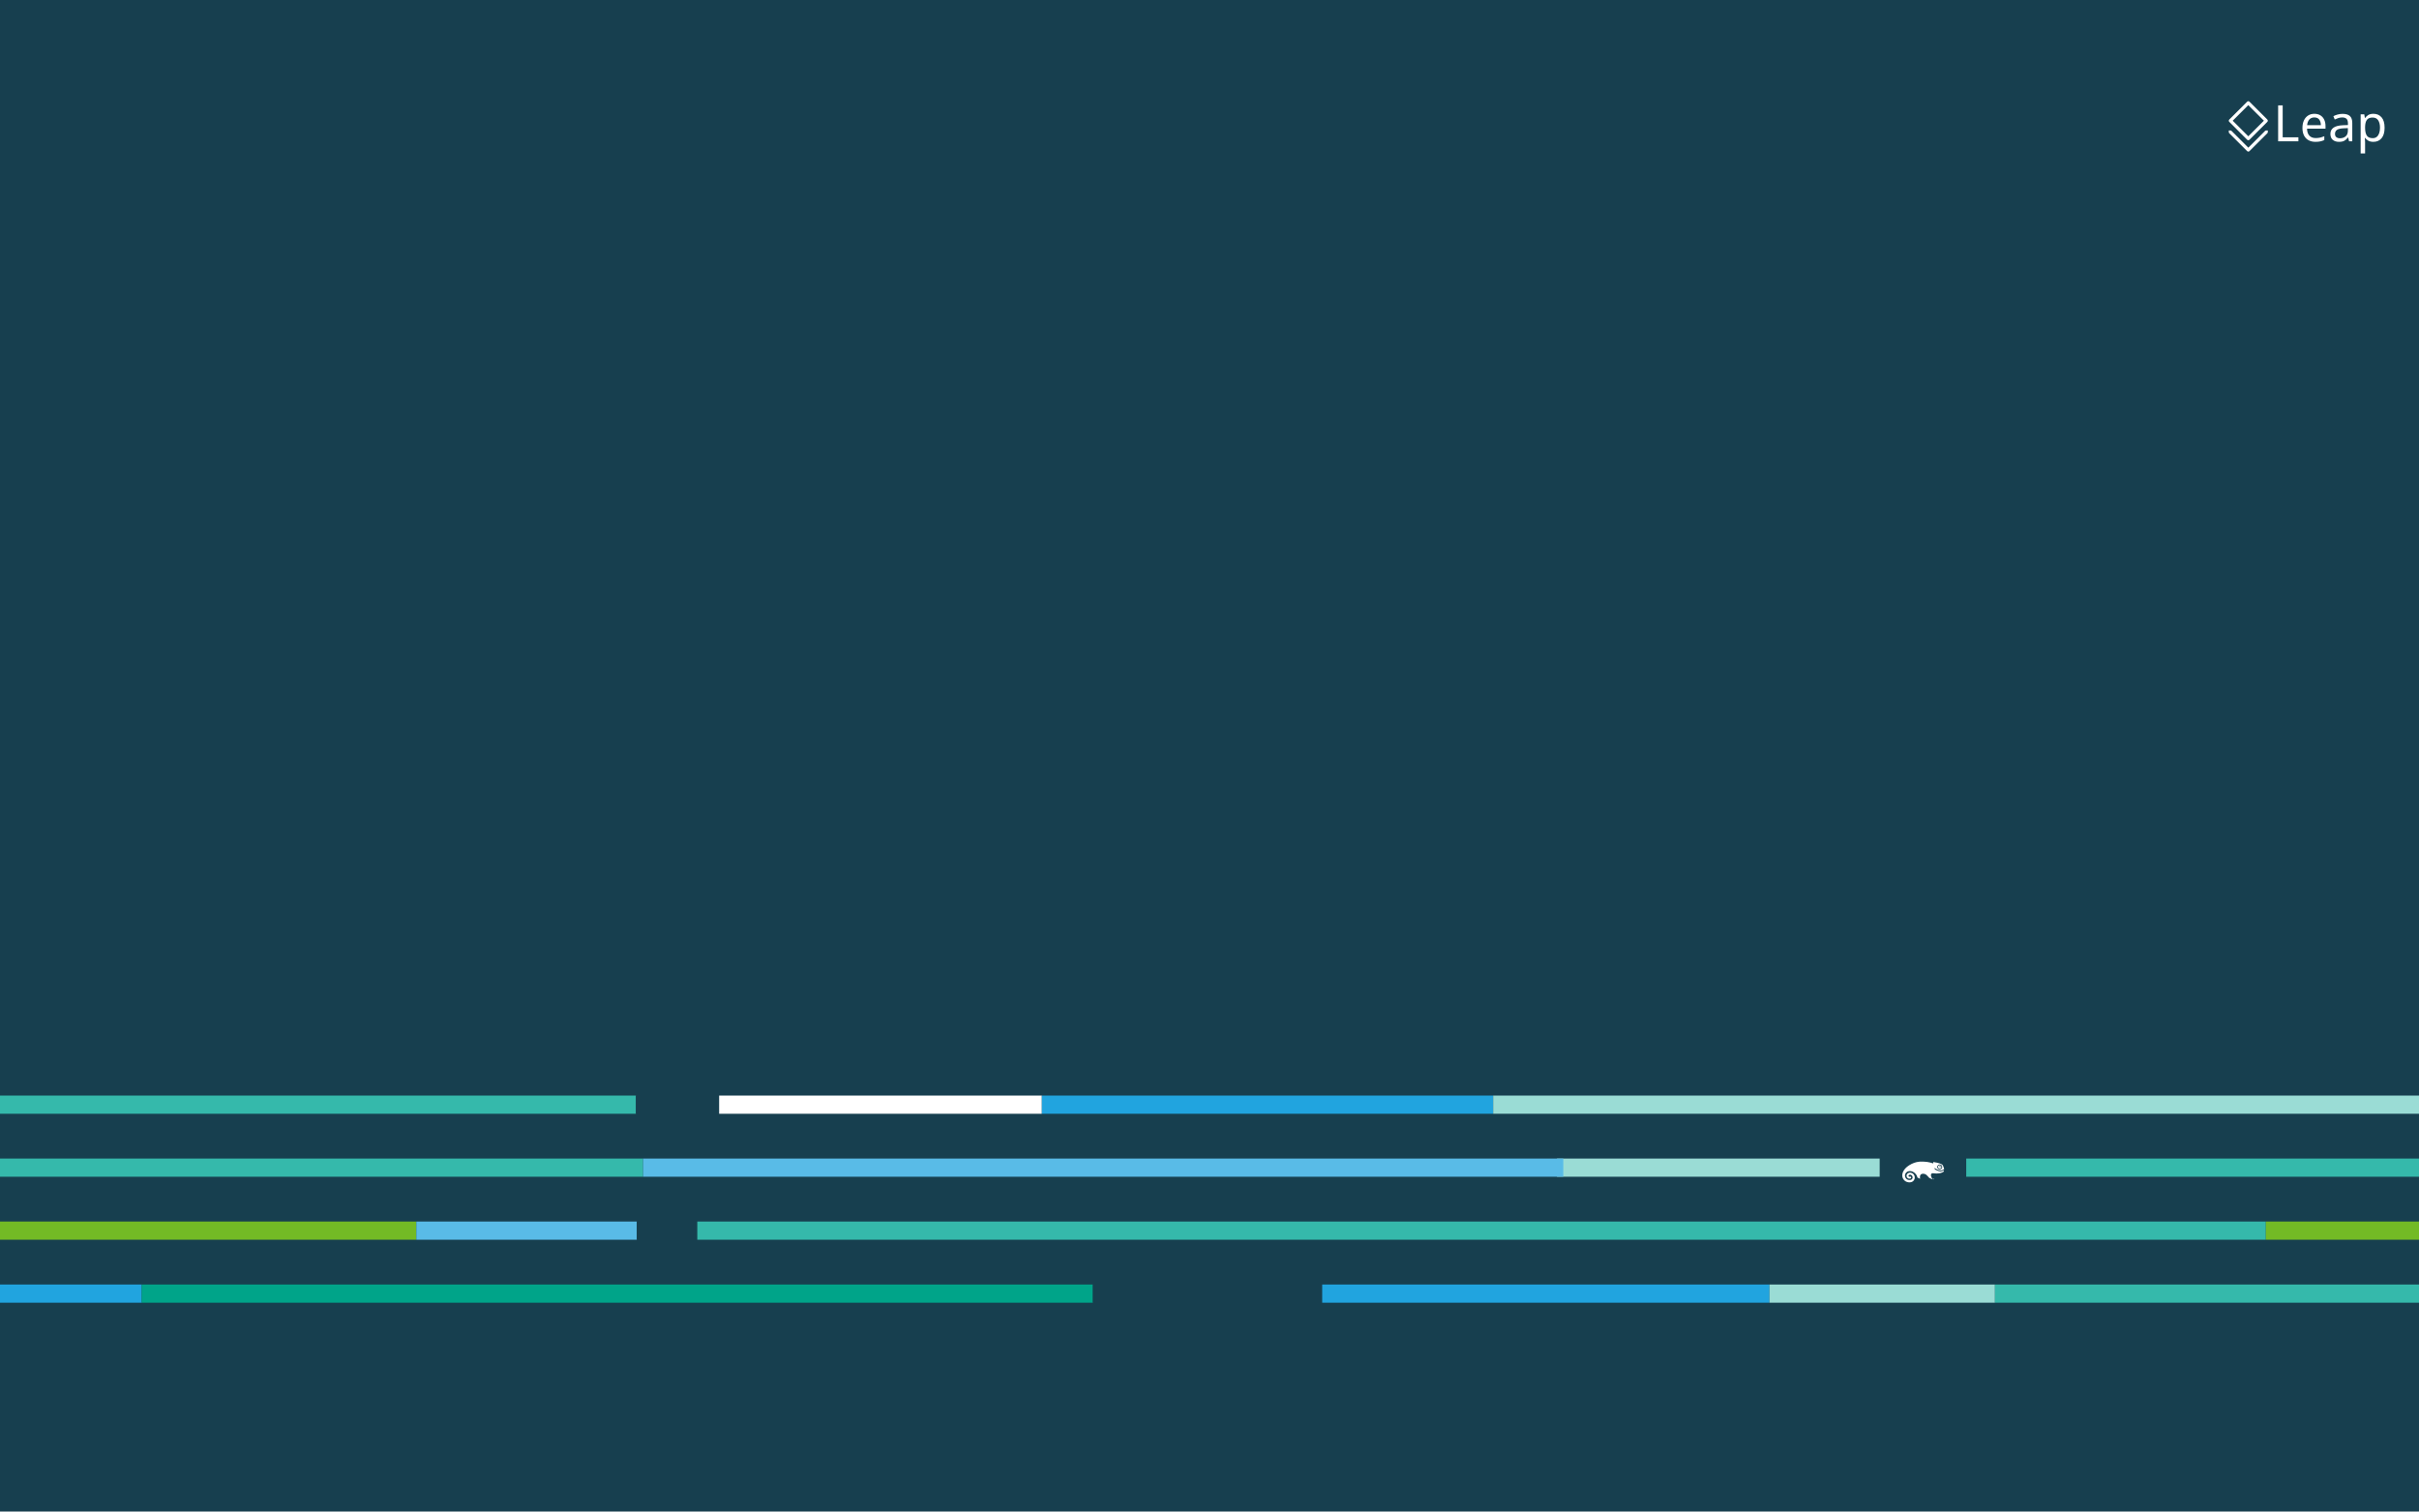
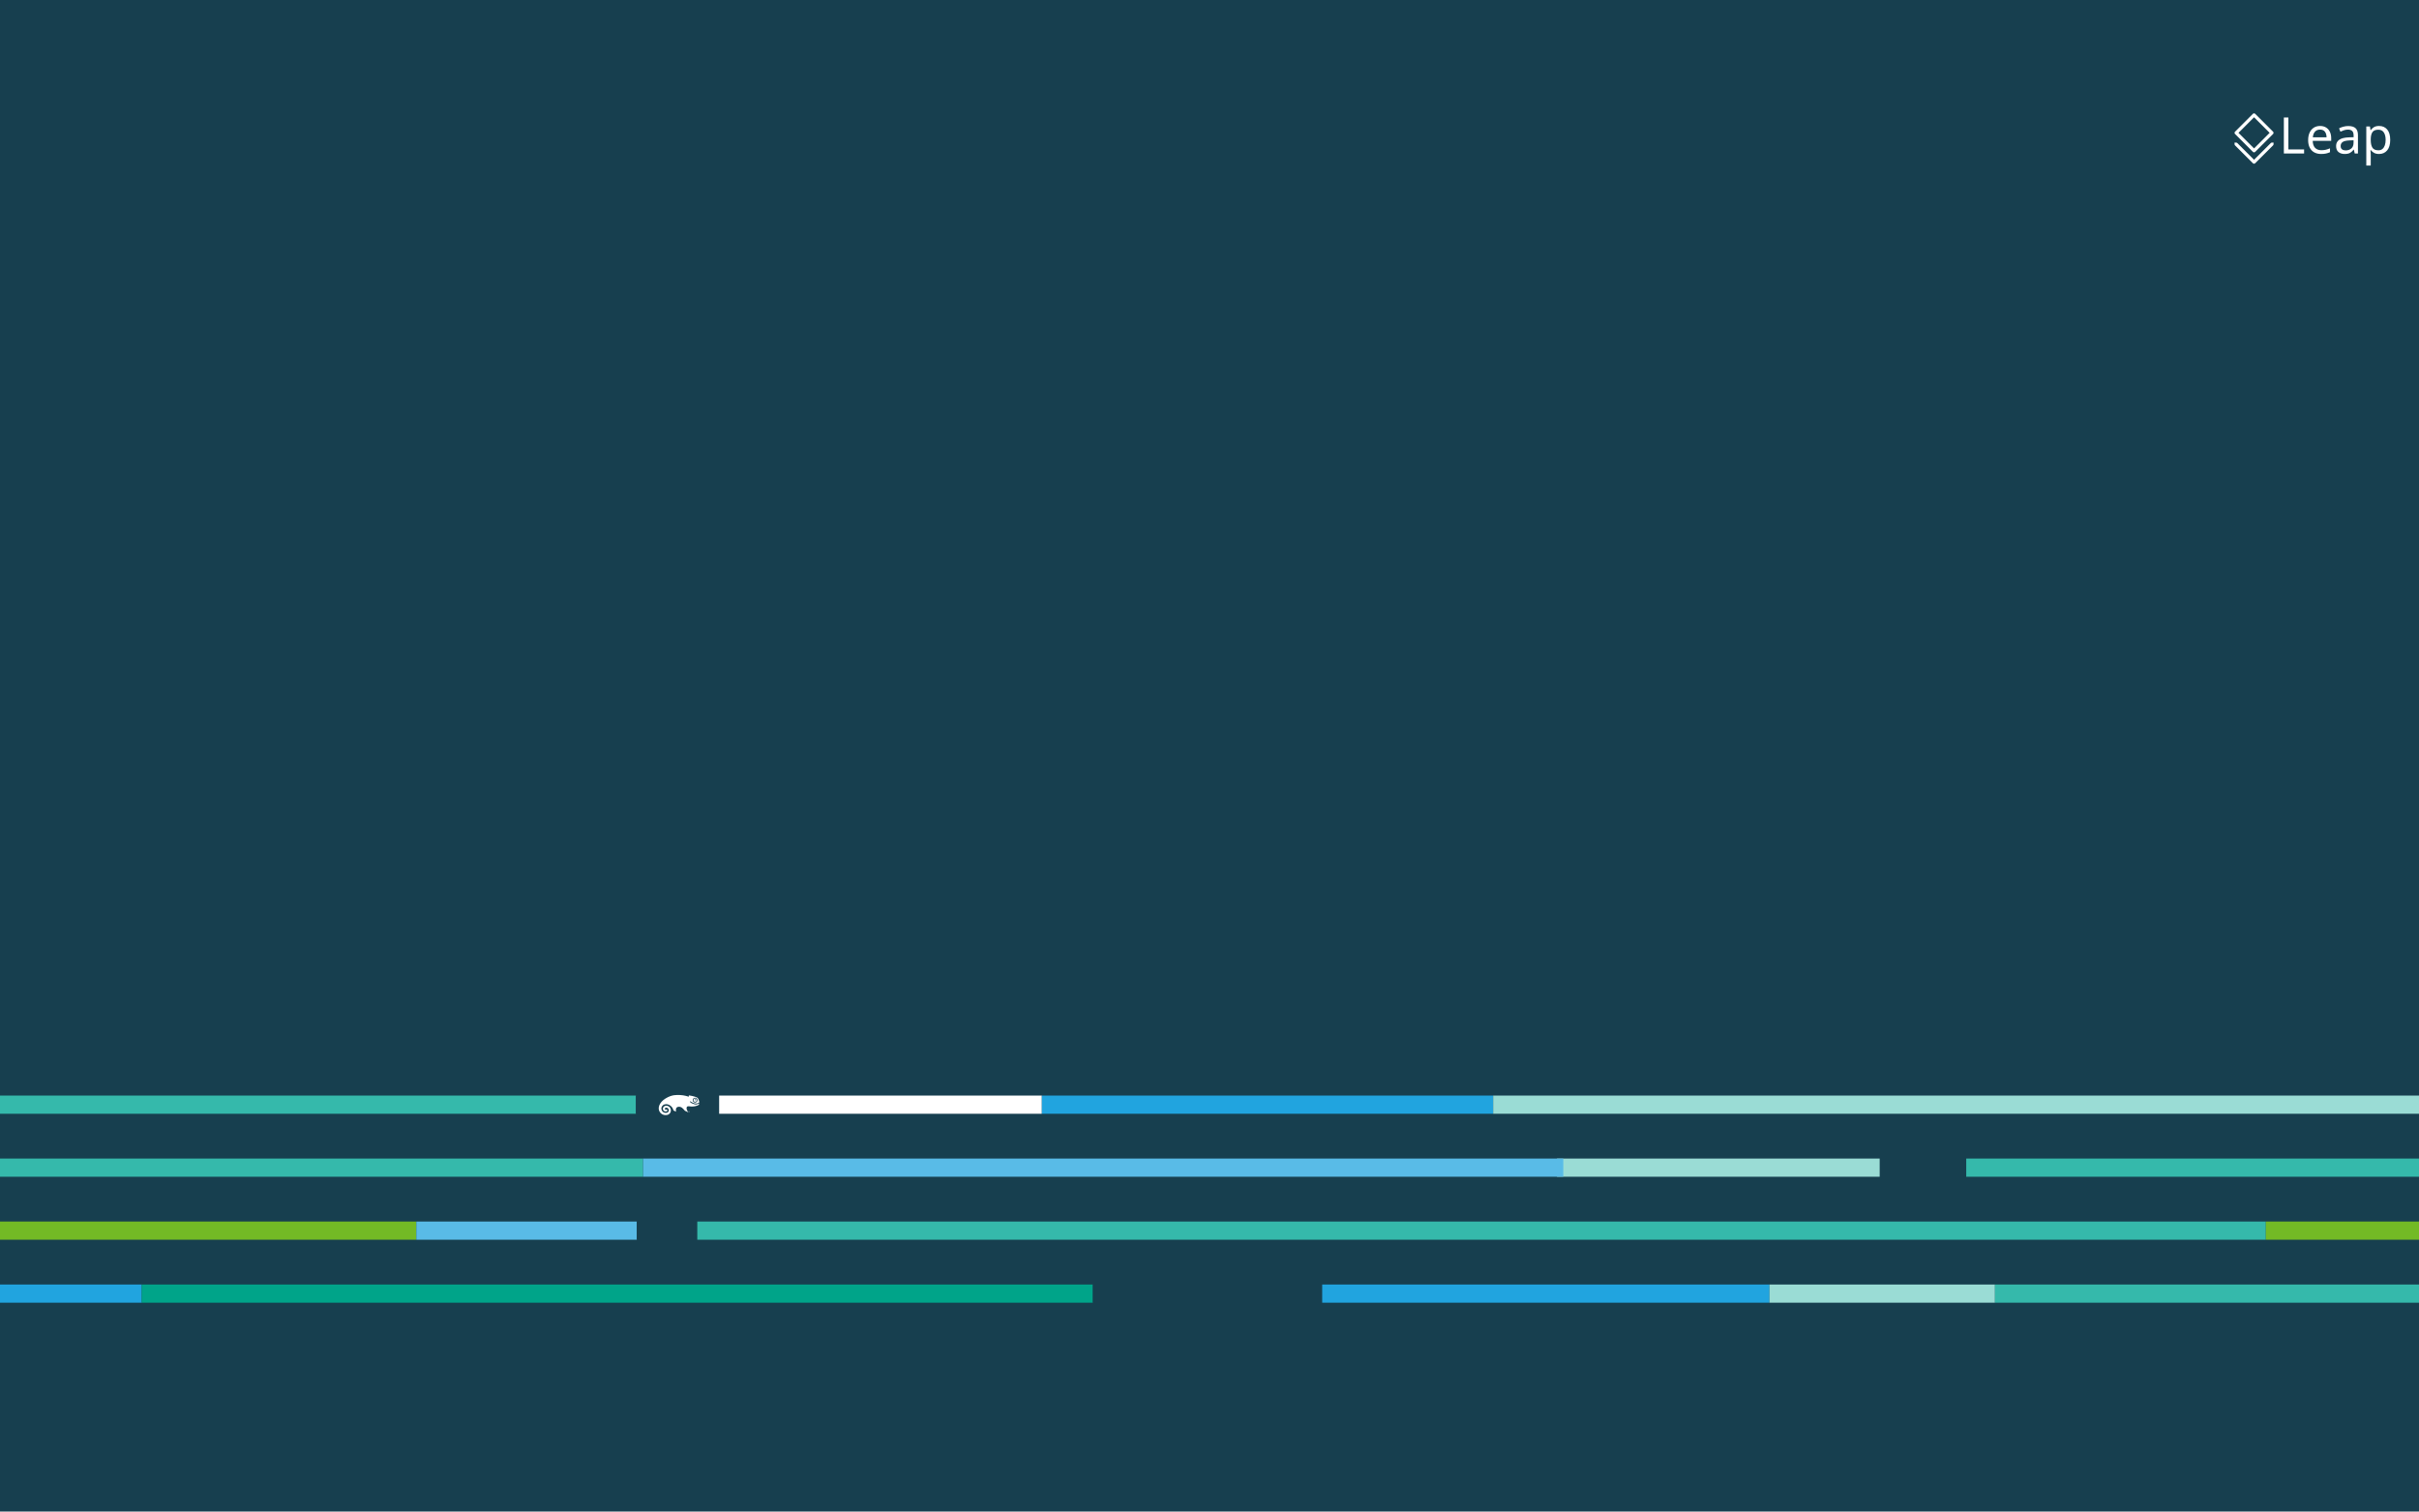
<svg xmlns="http://www.w3.org/2000/svg" width="1920" height="1200" viewBox="0 0 1920 1200" version="1.1" id="SVGRoot">
  <defs id="defs10" />
  <g id="layer1">
    <path id="rect25" style="fill:#173f4f;fill-opacity:1;stroke-width:1.054" d="M 0,0 H 1920 V 1200 H 0 Z" />
-     <rect style="fill:#35b9ab;fill-opacity:1;stroke-width:1.014" id="rect859" width="504.756" height="14.444" x="-2.2737368e-13" y="869.781" />
+     <rect style="fill:#35b9ab;fill-opacity:1;stroke-width:1.014" id="rect859" width="504.756" height="14.444" x="0" y="869.781" />
    <rect style="fill:#173f4f;fill-opacity:1;stroke-width:1.362" id="rect865" width="66.032" height="14.444" x="504.756" y="869.781" />
    <rect style="fill:#ffffff;fill-opacity:1;stroke-width:2.39" id="rect869" width="256.126" height="14.444" x="570.797" y="869.781" />
    <rect style="fill:#21a4df;fill-opacity:1;stroke-width:2.184" id="rect873" width="358.176" height="14.444" x="826.997" y="869.781" />
-     <rect style="fill:#9adcd5;fill-opacity:1;stroke-width:0.84" id="rect877" width="734.827" height="14.444" x="1185.173" y="869.781" />
-     <rect style="fill:#35b9ab;fill-opacity:1;stroke-width:1.019" id="rect859-3" width="510.448" height="14.444" x="-1.9739765e-13" y="919.781" />
+     <rect style="fill:#9adcd5;fill-opacity:1;stroke-width:0.84" id="rect877" width="734.827" height="14.444" x="1185.172" y="869.781" />
+     <rect style="fill:#35b9ab;fill-opacity:1;stroke-width:1.019" id="rect859-3" width="510.448" height="14.444" x="0" y="919.781" />
    <rect style="fill:#173f4f;fill-opacity:1;stroke-width:1.362" id="rect865-6" width="66.032" height="14.444" x="1515.448" y="919.781" />
    <rect style="fill:#9adcd5;fill-opacity:1;stroke-width:2.39" id="rect869-7" width="256.126" height="14.444" x="1235.807" y="919.781" />
    <rect style="fill:#35b9ab;fill-opacity:1;stroke-width:2.188" id="rect873-5" width="359.367" height="14.444" x="1560.633" y="919.781" />
-     <rect style="fill:#59bbe7;fill-opacity:1;stroke-width:0.837" id="rect877-3" width="730.359" height="14.444" x="510.448" y="919.781" />
-     <rect style="fill:#73ba25;fill-opacity:1;stroke-width:0.806" id="rect932" width="330.448" height="14.444" x="-2.0894397e-13" y="969.781" />
+     <rect style="fill:#59bbe7;fill-opacity:1;stroke-width:0.837" id="rect877-3" width="730.358" height="14.444" x="510.448" y="919.781" />
+     <rect style="fill:#73ba25;fill-opacity:1;stroke-width:0.806" id="rect932" width="330.448" height="14.444" x="0" y="969.781" />
    <rect style="fill:#59bbe7;fill-opacity:1;stroke-width:0.949" id="rect937" width="175" height="14.444" x="330.448" y="969.781" />
    <rect style="fill:#173f4f;fill-opacity:1;stroke-width:0.965" id="rect957" width="48" height="14.444" x="505.448" y="969.781" />
    <rect style="fill:#35b9ab;fill-opacity:1;stroke-width:4.469" id="rect961" width="1245" height="14.444" x="553.448" y="969.781" />
    <rect style="fill:#73ba25;fill-opacity:1;stroke-width:1.061" id="rect965" width="121.552" height="14.444" x="1798.448" y="969.781" />
-     <rect style="fill:#21a4df;fill-opacity:1;stroke-width:0.959" id="rect976" width="112.507" height="14.444" x="-2.0339286e-13" y="1019.781" />
-     <rect style="fill:#00a489;fill-opacity:1;stroke-width:0.846" id="rect980" width="755" height="14.444" x="112.448" y="1019.781" />
-     <rect style="fill:#173f4f;fill-opacity:1;stroke-width:0.941" id="rect984" width="182" height="14.444" x="867.448" y="1019.781" />
-     <rect style="fill:#21a4df;fill-opacity:1;stroke-width:0.695" id="rect992" width="355" height="14.444" x="1049.448" y="1019.781" />
-     <rect style="fill:#9adcd5;fill-opacity:1;stroke-width:0.705" id="rect996" width="179" height="14.444" x="1404.448" y="1019.781" />
-     <rect style="fill:#35b9ab;fill-opacity:1;stroke-width:0.987" id="rect998" width="336.552" height="14.444" x="1583.448" y="1019.781" />
-     <g transform="matrix(0.1109746,0,0,0.1109746,1481.544,873.126)" fill="#73ba25" id="g64" style="fill:#ffffff">
+     <rect style="fill:#21a4df;fill-opacity:1;stroke-width:0.959" id="rect976" width="112.507" height="14.444" x="0" y="1019.78" />
+     <rect style="fill:#00a489;fill-opacity:1;stroke-width:0.846" id="rect980" width="755" height="14.444" x="112.448" y="1019.78" />
+     <rect style="fill:#173f4f;fill-opacity:1;stroke-width:0.941" id="rect984" width="182" height="14.444" x="867.448" y="1019.78" />
+     <rect style="fill:#21a4df;fill-opacity:1;stroke-width:0.695" id="rect992" width="355" height="14.444" x="1049.448" y="1019.78" />
+     <rect style="fill:#9adcd5;fill-opacity:1;stroke-width:0.705" id="rect996" width="179" height="14.444" x="1404.448" y="1019.78" />
+     <rect style="fill:#35b9ab;fill-opacity:1;stroke-width:0.987" id="rect998" width="336.552" height="14.444" x="1583.448" y="1019.78" />
+     <g transform="matrix(0.1076362,0,0,0.1076362,495.3922,821.7049)" fill="#73ba25" id="g64" style="fill:#ffffff">
      <path id="Geeko" d="m 523.71,467.88 c -3.311,-0.119 -6.451,1.051 -8.85,3.301 -2.399,2.25 -3.815,5.298 -3.915,8.599 -0.23,6.821 5.111,12.559 11.916,12.81 3.309,0.1 6.465,-1.07 8.878,-3.32 2.41,-2.261 3.795,-5.311 3.901,-8.599 0.23,-6.819 -5.109,-12.549 -11.93,-12.791 z m 2.021,13.512 c -3.031,0 -5.479,-1.64 -5.479,-3.65 0,-2.029 2.448,-3.66 5.479,-3.66 3.031,0 5.486,1.631 5.486,3.66 0,2.01 -2.457,3.65 -5.486,3.65 z m 28.798,14.729 c 0.089,-0.069 0.295,-0.251 0.268,-0.419 -0.685,-4.279 -7.059,-25.029 -11.884,-30.019 -1.329,-1.359 -2.394,-2.699 -4.55,-3.96 -17.454,-10.171 -58.863,-16.309 -60.803,-16.59 0,0 -0.195,-0.041 -0.33,0.091 -0.105,0.102 -0.125,0.3 -0.125,0.3 0,0 -0.16,8.58 -0.184,9.539 -4.229,-1.421 -34.972,-11.351 -63.791,-12.351 -24.44,-0.859 -60.033,-4.02 -107.2,24.98 l -1.394,0.868 c -22.19,13.841 -37.51,30.91 -45.518,50.739 -2.512,6.24 -5.889,20.32 -2.541,33.569 1.442,5.791 4.13,11.61 7.756,16.819 8.194,11.77 21.944,19.58 36.749,20.899 20.904,1.87 36.733,-7.519 42.363,-25.099 3.871,-12.13 0,-29.928 -14.839,-39.007 -12.07,-7.391 -25.049,-5.711 -32.578,-0.73 -6.531,4.33 -10.23,11.06 -10.165,18.451 0.151,13.11 11.444,20.078 19.564,20.099 2.359,0 4.728,-0.41 7.399,-1.28 0.951,-0.289 1.845,-0.649 2.831,-1.259 l 0.309,-0.181 0.195,-0.13 -0.065,0.039 c 1.85,-1.261 2.964,-3.311 2.964,-5.511 0,-0.6 -0.084,-1.208 -0.256,-1.821 -0.959,-3.32 -4.239,-5.328 -7.638,-4.709 l -0.46,0.109 -0.621,0.189 -0.901,0.31 c -1.87,0.46 -3.269,0.5 -3.569,0.51 -0.951,-0.061 -5.625,-1.461 -5.625,-6.58 v -0.07 c 0,-1.88 0.754,-3.199 1.17,-3.92 1.454,-2.28 5.435,-4.518 10.814,-4.05 7.059,0.61 12.149,4.23 15.52,11.06 3.129,6.349 2.31,14.159 -2.11,19.88 -4.39,5.668 -12.205,8.078 -22.598,6.959 -10.481,-1.159 -19.34,-7.191 -24.303,-16.579 -4.856,-9.178 -5.121,-20.059 -0.686,-28.418 10.609,-20.029 30.649,-19.82 41.637,-17.921 16.26,2.82 34.758,17.819 41.319,35.138 1.059,2.761 1.599,4.949 2.071,6.95 l 0.709,2.99 18.37,8.969 c 0.395,0.193 0.528,0.258 0.686,0.14 0.189,-0.141 0.081,-0.53 0.081,-0.53 -0.114,-0.41 -0.381,-0.789 -0.805,-5.93 -0.349,-4.562 -1.059,-17.051 5.228,-23.24 2.441,-2.419 6.161,-4.578 9.099,-5.269 12.04,-2.941 26.159,-0.912 39.507,14.539 6.91,7.98 10.279,11.619 11.97,13.249 0,0 0.385,0.363 0.589,0.531 0.223,0.183 0.369,0.338 0.695,0.519 0.558,0.31 22.954,10.621 22.954,10.621 0,0 0.265,0.132 0.461,-0.11 0.194,-0.24 0.01,-0.479 0.01,-0.479 -0.149,-0.17 -14.199,-18.328 -11.698,-33.279 1.97,-11.909 11.447,-10.83 24.558,-9.35 4.279,0.5 9.152,1.059 14.196,1.172 14.084,0.089 29.254,-2.511 38.604,-6.601 6.049,-2.629 9.909,-4.379 12.328,-6.579 0.87,-0.721 1.321,-1.891 1.791,-3.15 l 0.33,-0.831 c 0.391,-1.021 0.966,-3.171 1.219,-4.35 0.102,-0.519 0.221,-1.027 -0.209,-1.359 -0.393,-0.303 -1.294,0.24 -1.294,0.24 -4.106,2.471 -14.369,7.151 -23.965,7.35 -11.914,0.24 -36.054,-12.061 -38.555,-13.36 -1.674,-3.986 -3.346,-7.972 -5.044,-11.948 17.27,11.379 31.594,17.668 42.559,18.638 12.207,1.087 21.723,-5.572 25.853,-8.343 0.541,-0.359 1.08,-0.762 1.576,-1.149 z m -48.992,-16.369 c 0.175,-4.73 2.155,-9.12 5.614,-12.34 3.46,-3.231 7.975,-4.9 12.708,-4.749 9.76,0.349 17.43,8.589 17.095,18.338 -0.184,4.73 -2.164,9.12 -5.614,12.33 -3.46,3.25 -7.964,4.92 -12.719,4.76 -9.75,-0.36 -17.411,-8.58 -17.084,-18.338 z" clip-rule="evenodd" fill-rule="evenodd" style="fill:#ffffff" />
      <g transform="matrix(1.7539,0,0,1.7539,-692,-166.47)" id="g62" style="fill:#ffffff">
        <path d="m 667.46,415.23 c 1.218,0 2.188,0.99 2.188,2.229 0,1.257 -0.971,2.237 -2.198,2.237 -1.218,0 -2.208,-0.98 -2.208,-2.237 0,-1.238 0.99,-2.229 2.208,-2.229 z m -0.01,0.346 c -0.98,0 -1.782,0.842 -1.782,1.882 0,1.06 0.802,1.891 1.792,1.891 0.99,0.011 1.782,-0.831 1.782,-1.881 0,-1.05 -0.792,-1.892 -1.782,-1.892 z m -0.416,3.179 h -0.396 v -2.485 c 0.208,-0.03 0.406,-0.06 0.703,-0.06 0.377,0 0.624,0.079 0.772,0.188 0.149,0.108 0.229,0.276 0.229,0.515 0,0.326 -0.218,0.524 -0.485,0.604 v 0.021 c 0.218,0.039 0.366,0.237 0.416,0.604 0.06,0.387 0.118,0.535 0.158,0.614 h -0.416 c -0.06,-0.079 -0.119,-0.307 -0.168,-0.634 -0.06,-0.316 -0.218,-0.436 -0.535,-0.436 h -0.277 v 1.069 z m 0,-1.377 h 0.287 c 0.327,0 0.604,-0.118 0.604,-0.426 0,-0.218 -0.158,-0.436 -0.604,-0.436 -0.129,0 -0.218,0.01 -0.287,0.021 z" fill="#73ba25" id="path60" style="fill:#ffffff" />
      </g>
    </g>
-     <path d="m 1784.453,80.346 a 1.291,1.291 0 0 0 -0.852,0.373 l -14.195,14.195 a 1.291,1.291 0 0 0 0,1.825 l 14.195,14.195 a 1.291,1.291 0 0 0 1.825,0 l 14.195,-14.195 a 1.291,1.291 0 0 0 0,-1.825 l -14.195,-14.195 a 1.291,1.291 0 0 0 -0.973,-0.373 z m 0.061,3.11 12.37,12.37 -12.37,12.37 -12.37,-12.37 z m -15.486,20.112 v 1.29 a 1.29,1.29 0 0 0 0.378,0.912 l 14.195,14.195 a 1.291,1.291 0 0 0 1.825,0 l 14.195,-14.195 a 1.29,1.29 0 0 0 0.378,-0.912 1.29,1.29 0 0 0 0,-0.06 v -1.23 h -1.29 a 1.29,1.29 0 0 0 -0.912,0.378 l -13.283,13.283 -13.283,-13.283 a 1.29,1.29 0 0 0 -0.912,-0.373 v -0.005 z" color="#000000" color-rendering="auto" dominant-baseline="auto" fill="#fbc75d" image-rendering="auto" shape-rendering="auto" solid-color="#000000" stop-color="#000000" style="font-variant-ligatures:normal;font-variant-position:normal;font-variant-caps:normal;font-variant-numeric:normal;font-variant-alternates:normal;font-variant-east-asian:normal;font-feature-settings:normal;font-variation-settings:normal;text-indent:0;text-decoration:none;text-decoration-line:none;text-decoration-style:solid;text-decoration-color:#000000;text-transform:none;text-orientation:mixed;white-space:normal;shape-padding:0;shape-margin:0;inline-size:0;isolation:auto;mix-blend-mode:normal;fill:#ffffff;stroke-width:0.172" id="path64" />
-     <text xml:space="preserve" style="font-style:normal;font-weight:normal;font-size:40px;line-height:1.25;font-family:sans-serif;fill:#000000;fill-opacity:1;stroke:none" x="1804.319" y="112.205" id="text323">
-       <tspan id="tspan321" x="1804.319" y="112.205" style="font-style:normal;font-variant:normal;font-weight:normal;font-stretch:normal;font-family:'Source Sans Pro';-inkscape-font-specification:'Source Sans Pro';fill:#ffffff">Leap</tspan>
+     <path d="m 1789.013,90 a 1.29,1.29 0 0 0 -0.851,0.373 l -14.184,14.184 a 1.29,1.29 0 0 0 0,1.823 l 14.184,14.184 a 1.29,1.29 0 0 0 1.823,0 l 14.184,-14.184 a 1.29,1.29 0 0 0 0,-1.823 l -14.184,-14.184 a 1.29,1.29 0 0 0 -0.972,-0.373 z m 0.061,3.108 12.361,12.361 -12.361,12.361 -12.361,-12.361 z m -15.474,20.097 v 1.29 a 1.289,1.289 0 0 0 0.378,0.912 l 14.184,14.184 a 1.29,1.29 0 0 0 1.823,0 l 14.184,-14.184 a 1.289,1.289 0 0 0 0.378,-0.912 1.289,1.289 0 0 0 0,-0.061 v -1.229 h -1.29 a 1.289,1.289 0 0 0 -0.912,0.378 l -13.273,13.273 -13.273,-13.273 a 1.289,1.289 0 0 0 -0.912,-0.373 v -0.01 z" color="#000000" color-rendering="auto" dominant-baseline="auto" fill="#fbc75d" image-rendering="auto" shape-rendering="auto" solid-color="#000000" stop-color="#000000" style="font-variant-ligatures:normal;font-variant-position:normal;font-variant-caps:normal;font-variant-numeric:normal;font-variant-alternates:normal;font-variant-east-asian:normal;font-feature-settings:normal;font-variation-settings:normal;text-indent:0;text-decoration:none;text-decoration-line:none;text-decoration-style:solid;text-decoration-color:#000000;text-transform:none;text-orientation:mixed;white-space:normal;shape-padding:0;shape-margin:0;inline-size:0;isolation:auto;mix-blend-mode:normal;fill:#ffffff;stroke-width:0.172" id="path64" />
+     <text xml:space="preserve" style="font-style:normal;font-weight:normal;font-size:39.97px;line-height:1.25;font-family:sans-serif;fill:#000000;fill-opacity:1;stroke:none;stroke-width:0.999" x="1808.864" y="121.835" id="text323">
+       <tspan id="tspan321" x="1808.864" y="121.835" style="font-style:normal;font-variant:normal;font-weight:normal;font-stretch:normal;font-family:'Source Sans Pro';-inkscape-font-specification:'Source Sans Pro';fill:#ffffff;stroke-width:0.999">Leap</tspan>
    </text>
  </g>
</svg>
